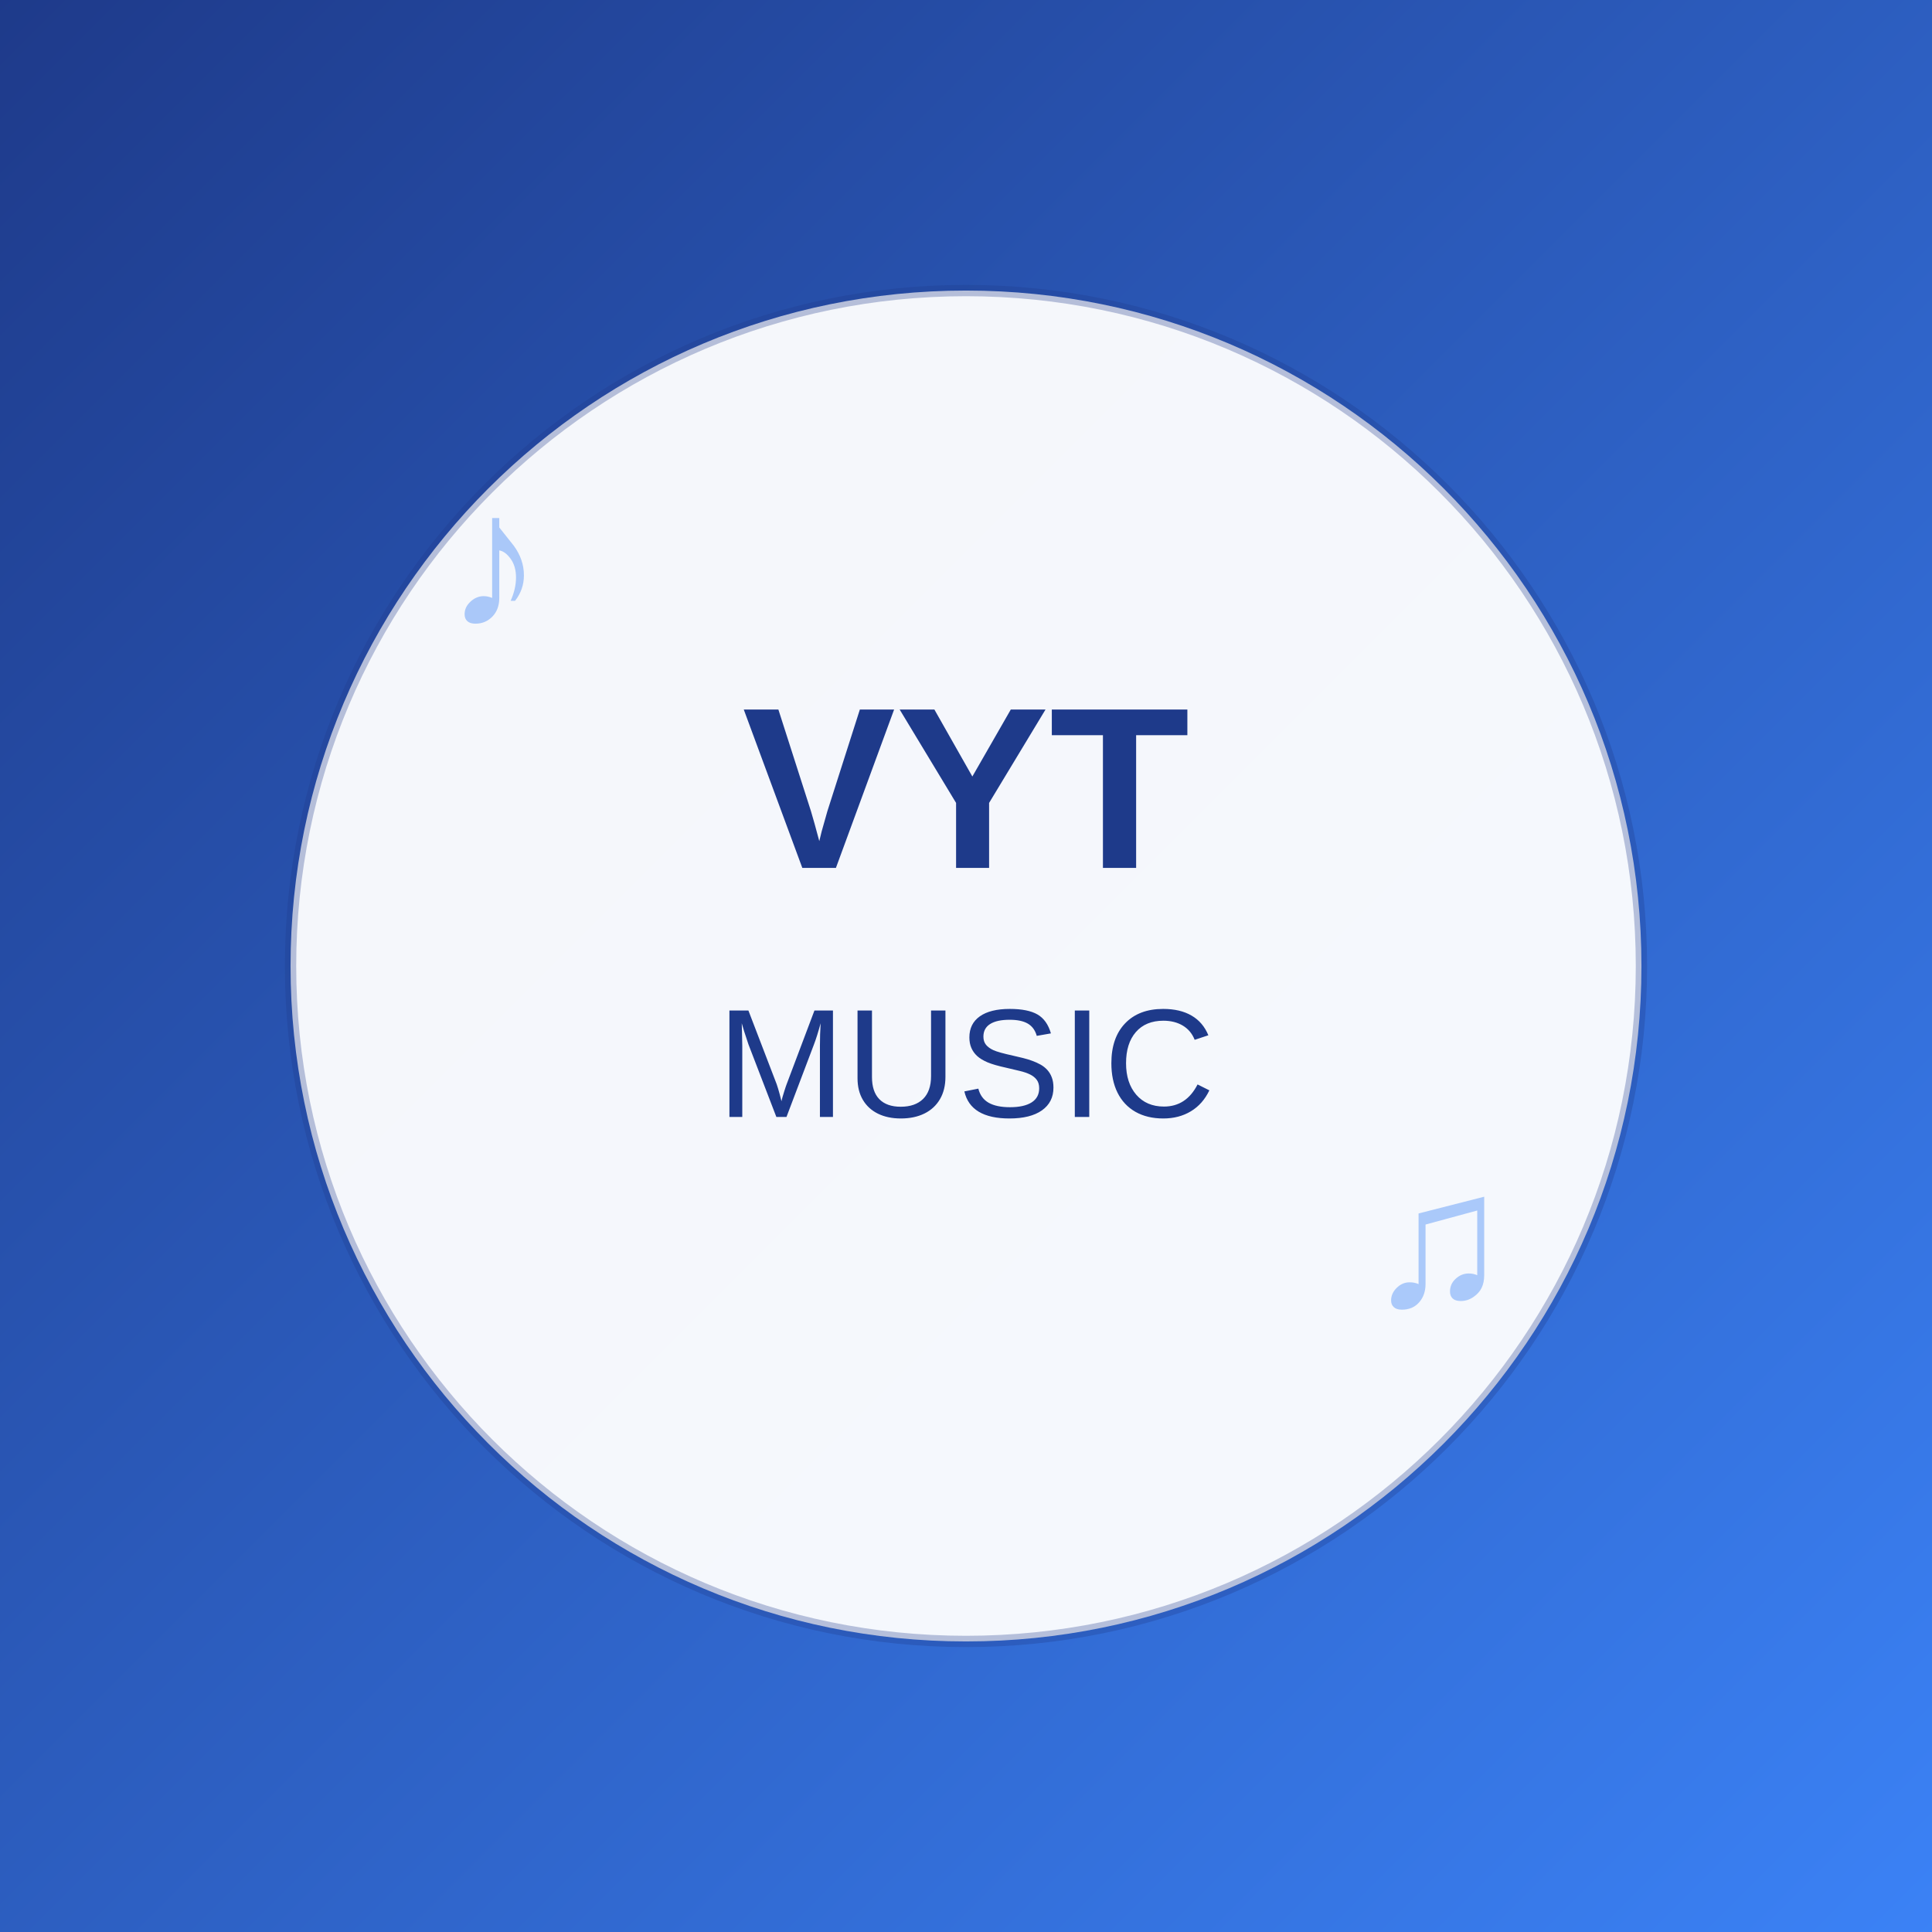
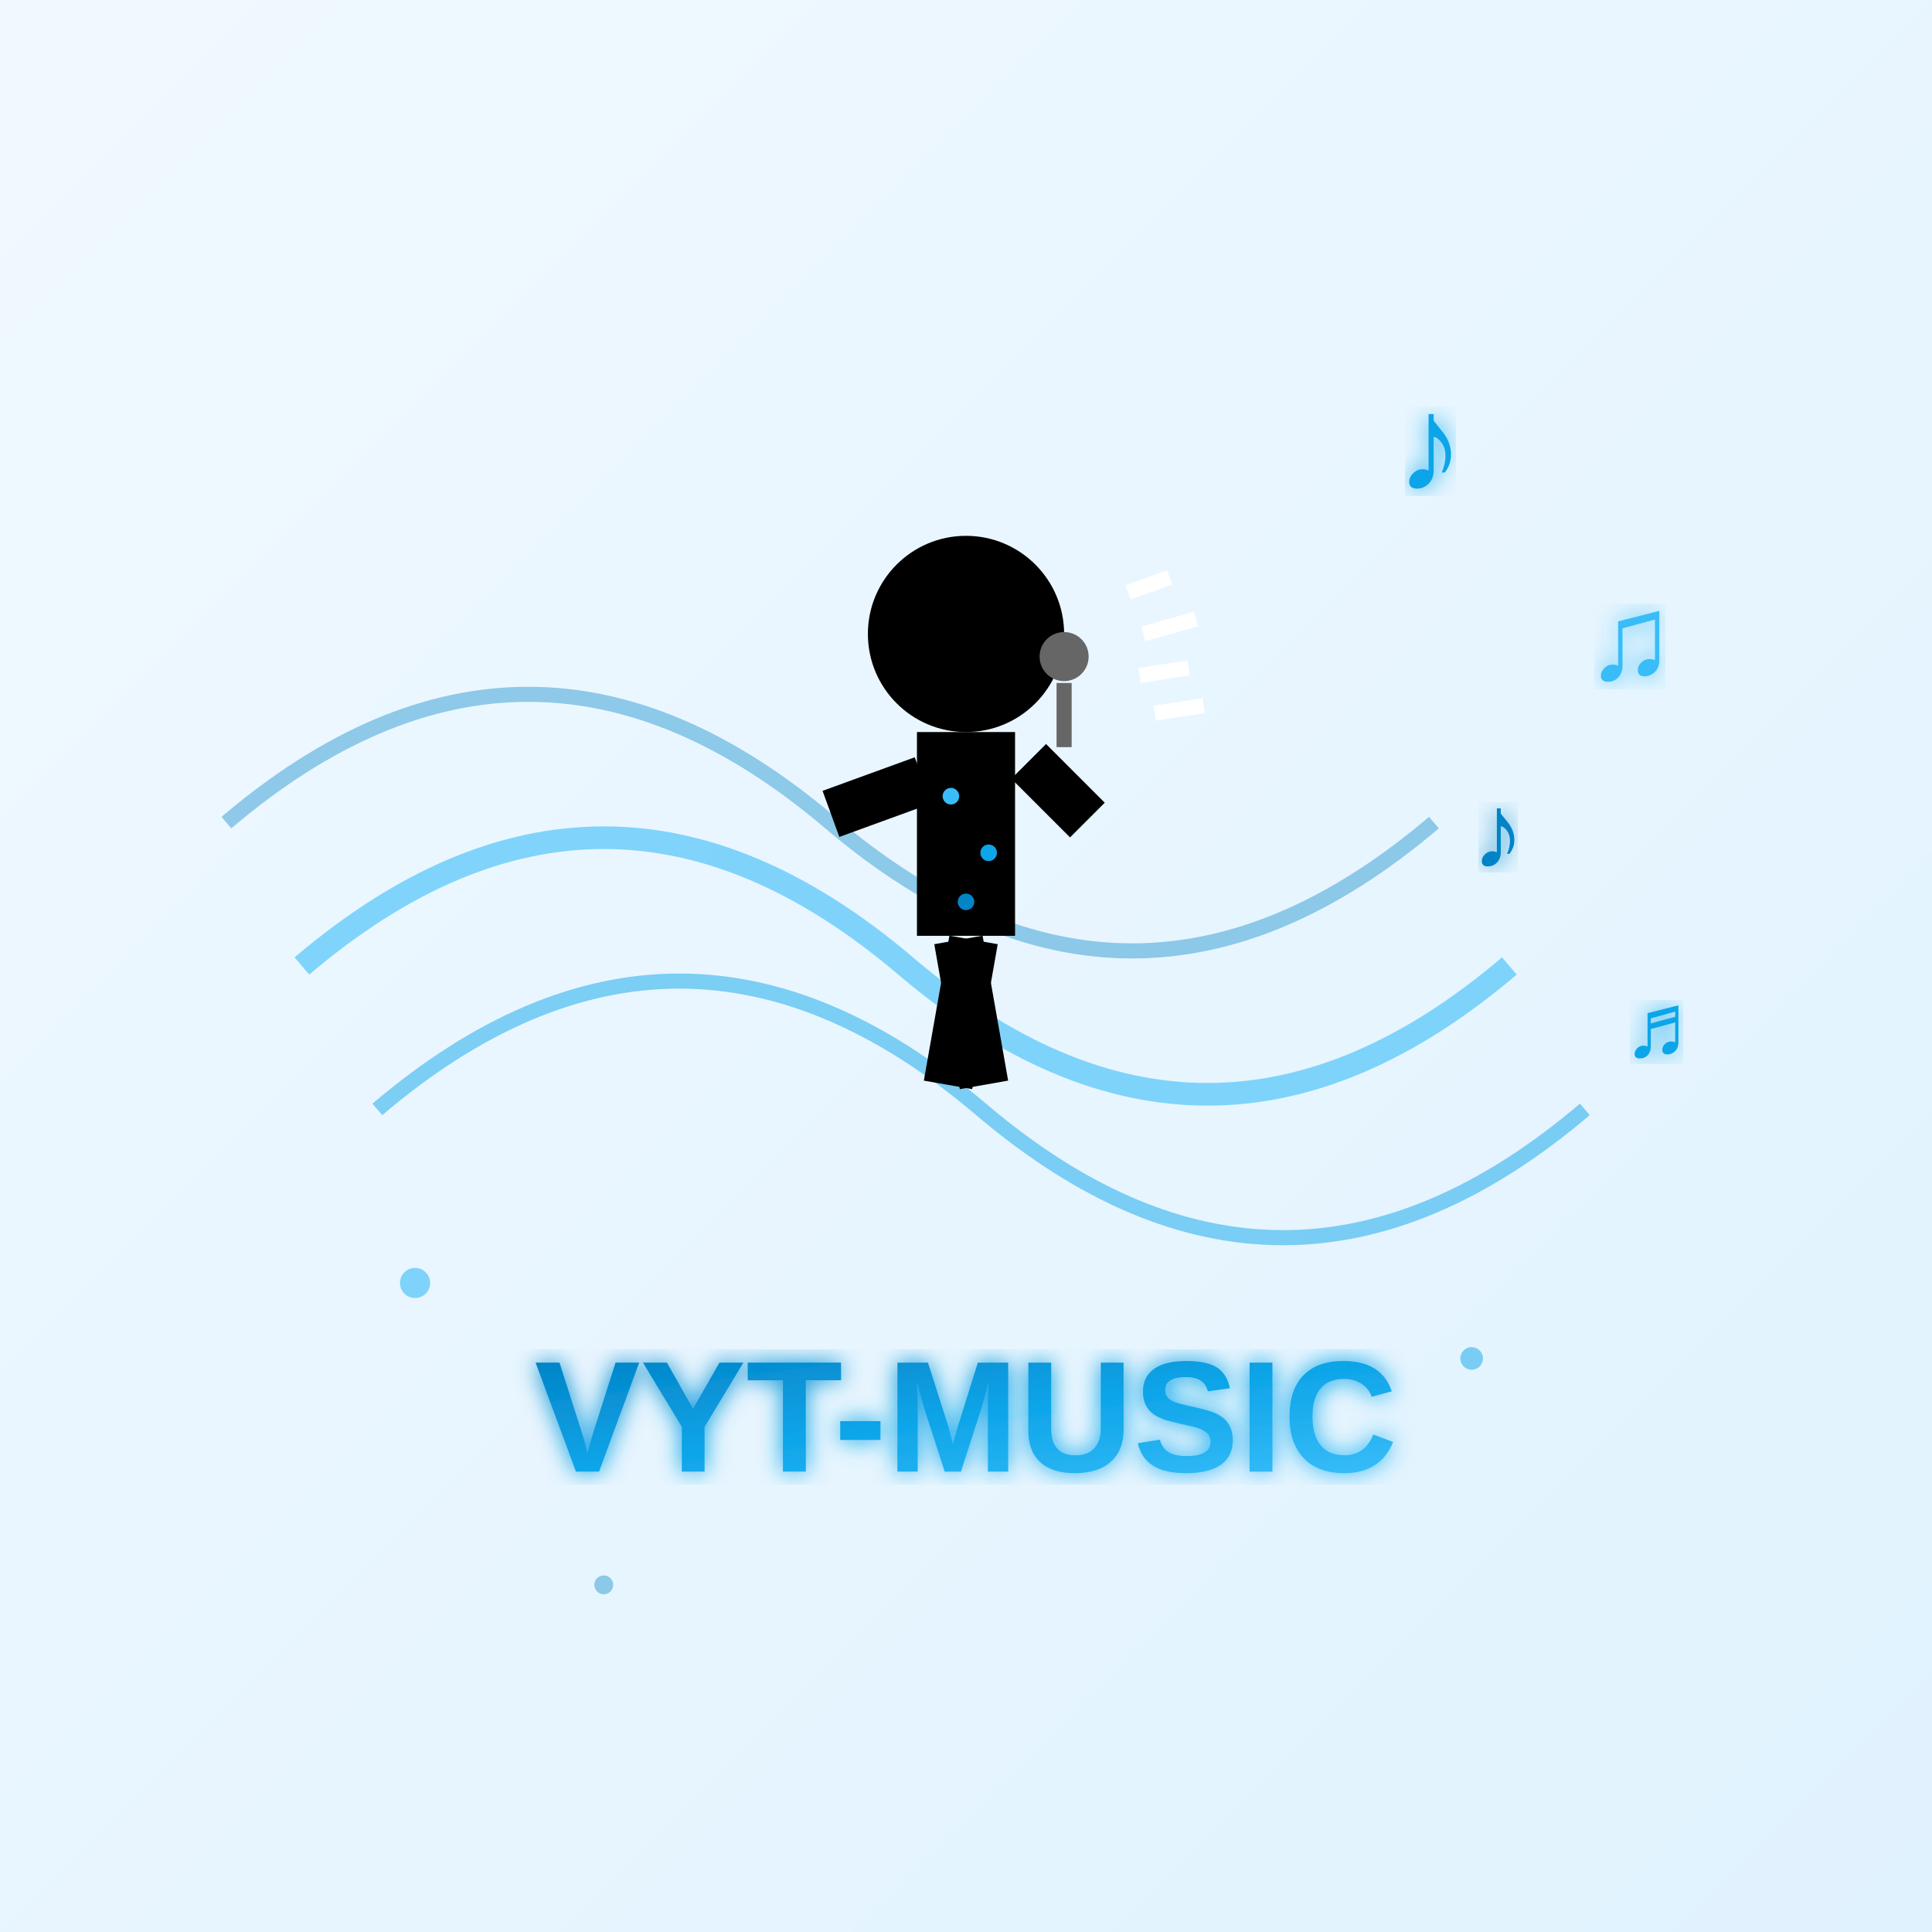
<svg xmlns="http://www.w3.org/2000/svg" width="512" height="512">
  <defs>
-     <linearGradient id="gradiente" x1="0%" y1="0%" x2="100%" y2="100%">
-       <stop offset="0%" style="stop-color:#1e3a8a;stop-opacity:1" />
-       <stop offset="100%" style="stop-color:#3b82f6;stop-opacity:1" />
+     <linearGradient id="bg512" x1="0%" y1="0%" x2="100%" y2="100%">
+       <stop offset="0%" style="stop-color:#f0f9ff;stop-opacity:1" />
+       <stop offset="100%" style="stop-color:#e0f2fe;stop-opacity:1" />
    </linearGradient>
+     <linearGradient id="textGrad512" x1="0%" y1="0%" x2="100%" y2="100%">
+       <stop offset="0%" style="stop-color:#0284c7;stop-opacity:1" />
+       <stop offset="50%" style="stop-color:#0ea5e9;stop-opacity:1" />
+       <stop offset="100%" style="stop-color:#38bdf8;stop-opacity:1" />
+     </linearGradient>
+     <filter id="glow512">
+       <feGaussianBlur stdDeviation="3" result="coloredBlur" />
+       <feMerge>
+         <feMergeNode in="coloredBlur" />
+         <feMergeNode in="SourceGraphic" />
+       </feMerge>
+     </filter>
  </defs>
-   <rect width="512" height="512" fill="url(#gradiente)" />
-   <circle cx="256" cy="256" r="179" fill="rgba(255,255,255,0.95)" stroke="rgba(30,58,138,0.3)" stroke-width="3" />
-   <text x="256" y="230" font-family="Arial,sans-serif" font-size="61" font-weight="bold" text-anchor="middle" fill="#1e3a8a">VYT</text>
-   <text x="256" y="296" font-family="Arial,sans-serif" font-size="41" text-anchor="middle" fill="#1e3a8a">MUSIC</text>
-   <text x="131" y="166" font-family="Arial,sans-serif" font-size="51" text-anchor="middle" fill="rgba(59,130,246,0.4)">♪</text>
-   <text x="381" y="346" font-family="Arial,sans-serif" font-size="51" text-anchor="middle" fill="rgba(59,130,246,0.4)">♫</text>
+   <rect width="512" height="512" fill="url(#bg512)" />
+   <path d="M80 256 Q 160 188, 240 256 Q 320 324, 400 256" stroke="#38bdf8" stroke-width="6" fill="none" opacity="0.6" />
+   <path d="M100 294 Q 180 226, 260 294 Q 340 362, 420 294" stroke="#0ea5e9" stroke-width="4" fill="none" opacity="0.5" />
+   <path d="M60 218 Q 140 150, 220 218 Q 300 286, 380 218" stroke="#0284c7" stroke-width="4" fill="none" opacity="0.4" />
+   <g transform="translate(256,200)">
+     <circle cx="0" cy="-32" r="26" fill="#000" />
+     <rect x="-13" y="-6" width="26" height="54" fill="#000" />
+     <rect x="-39" y="-4" width="26" height="13" fill="#000" transform="rotate(-20)" />
+     <rect x="13" y="-17" width="22" height="13" fill="#000" transform="rotate(45)" />
+     <rect x="-17" y="48" width="13" height="39" fill="#000" transform="rotate(-10)" />
+     <rect x="4" y="48" width="13" height="39" fill="#000" transform="rotate(10)" />
+     <circle cx="26" cy="-26" r="6.5" fill="#666" />
+     <rect x="24" y="-19" width="4" height="17" fill="#666" />
+     <g stroke="#fff" stroke-width="4" fill="none">
+       <path d="M 43 -43 L 54 -47" />
+       <path d="M 47 -32 L 61 -36" />
+       <path d="M 46 -21 L 59 -23" />
+       <path d="M 50 -11 L 63 -13" />
+     </g>
+     <circle cx="-4" cy="11" r="2.2" fill="#38bdf8" />
+     <circle cx="6" cy="26" r="2.2" fill="#0ea5e9" />
+     <circle cx="0" cy="39" r="2.2" fill="#0284c7" />
+   </g>
+   <text x="370" y="130" font-family="Arial" font-size="36" fill="#0ea5e9" filter="url(#glow512)">♪</text>
+   <text x="420" y="180" font-family="Arial" font-size="32" fill="#38bdf8" filter="url(#glow512)">♫</text>
+   <text x="390" y="230" font-family="Arial" font-size="28" fill="#0284c7" filter="url(#glow512)">♪</text>
+   <text x="430" y="280" font-family="Arial" font-size="24" fill="#0ea5e9" filter="url(#glow512)">♬</text>
+   <text x="256" y="390" font-family="Arial Black,Arial" font-size="42" font-weight="bold" text-anchor="middle" fill="url(#textGrad512)" filter="url(#glow512)">VYT-MUSIC</text>
+   <circle cx="110" cy="340" r="4" fill="#38bdf8" opacity="0.6" />
+   <circle cx="390" cy="360" r="3" fill="#0ea5e9" opacity="0.5" />
+   <circle cx="160" cy="420" r="2.5" fill="#0284c7" opacity="0.4" />
</svg>
